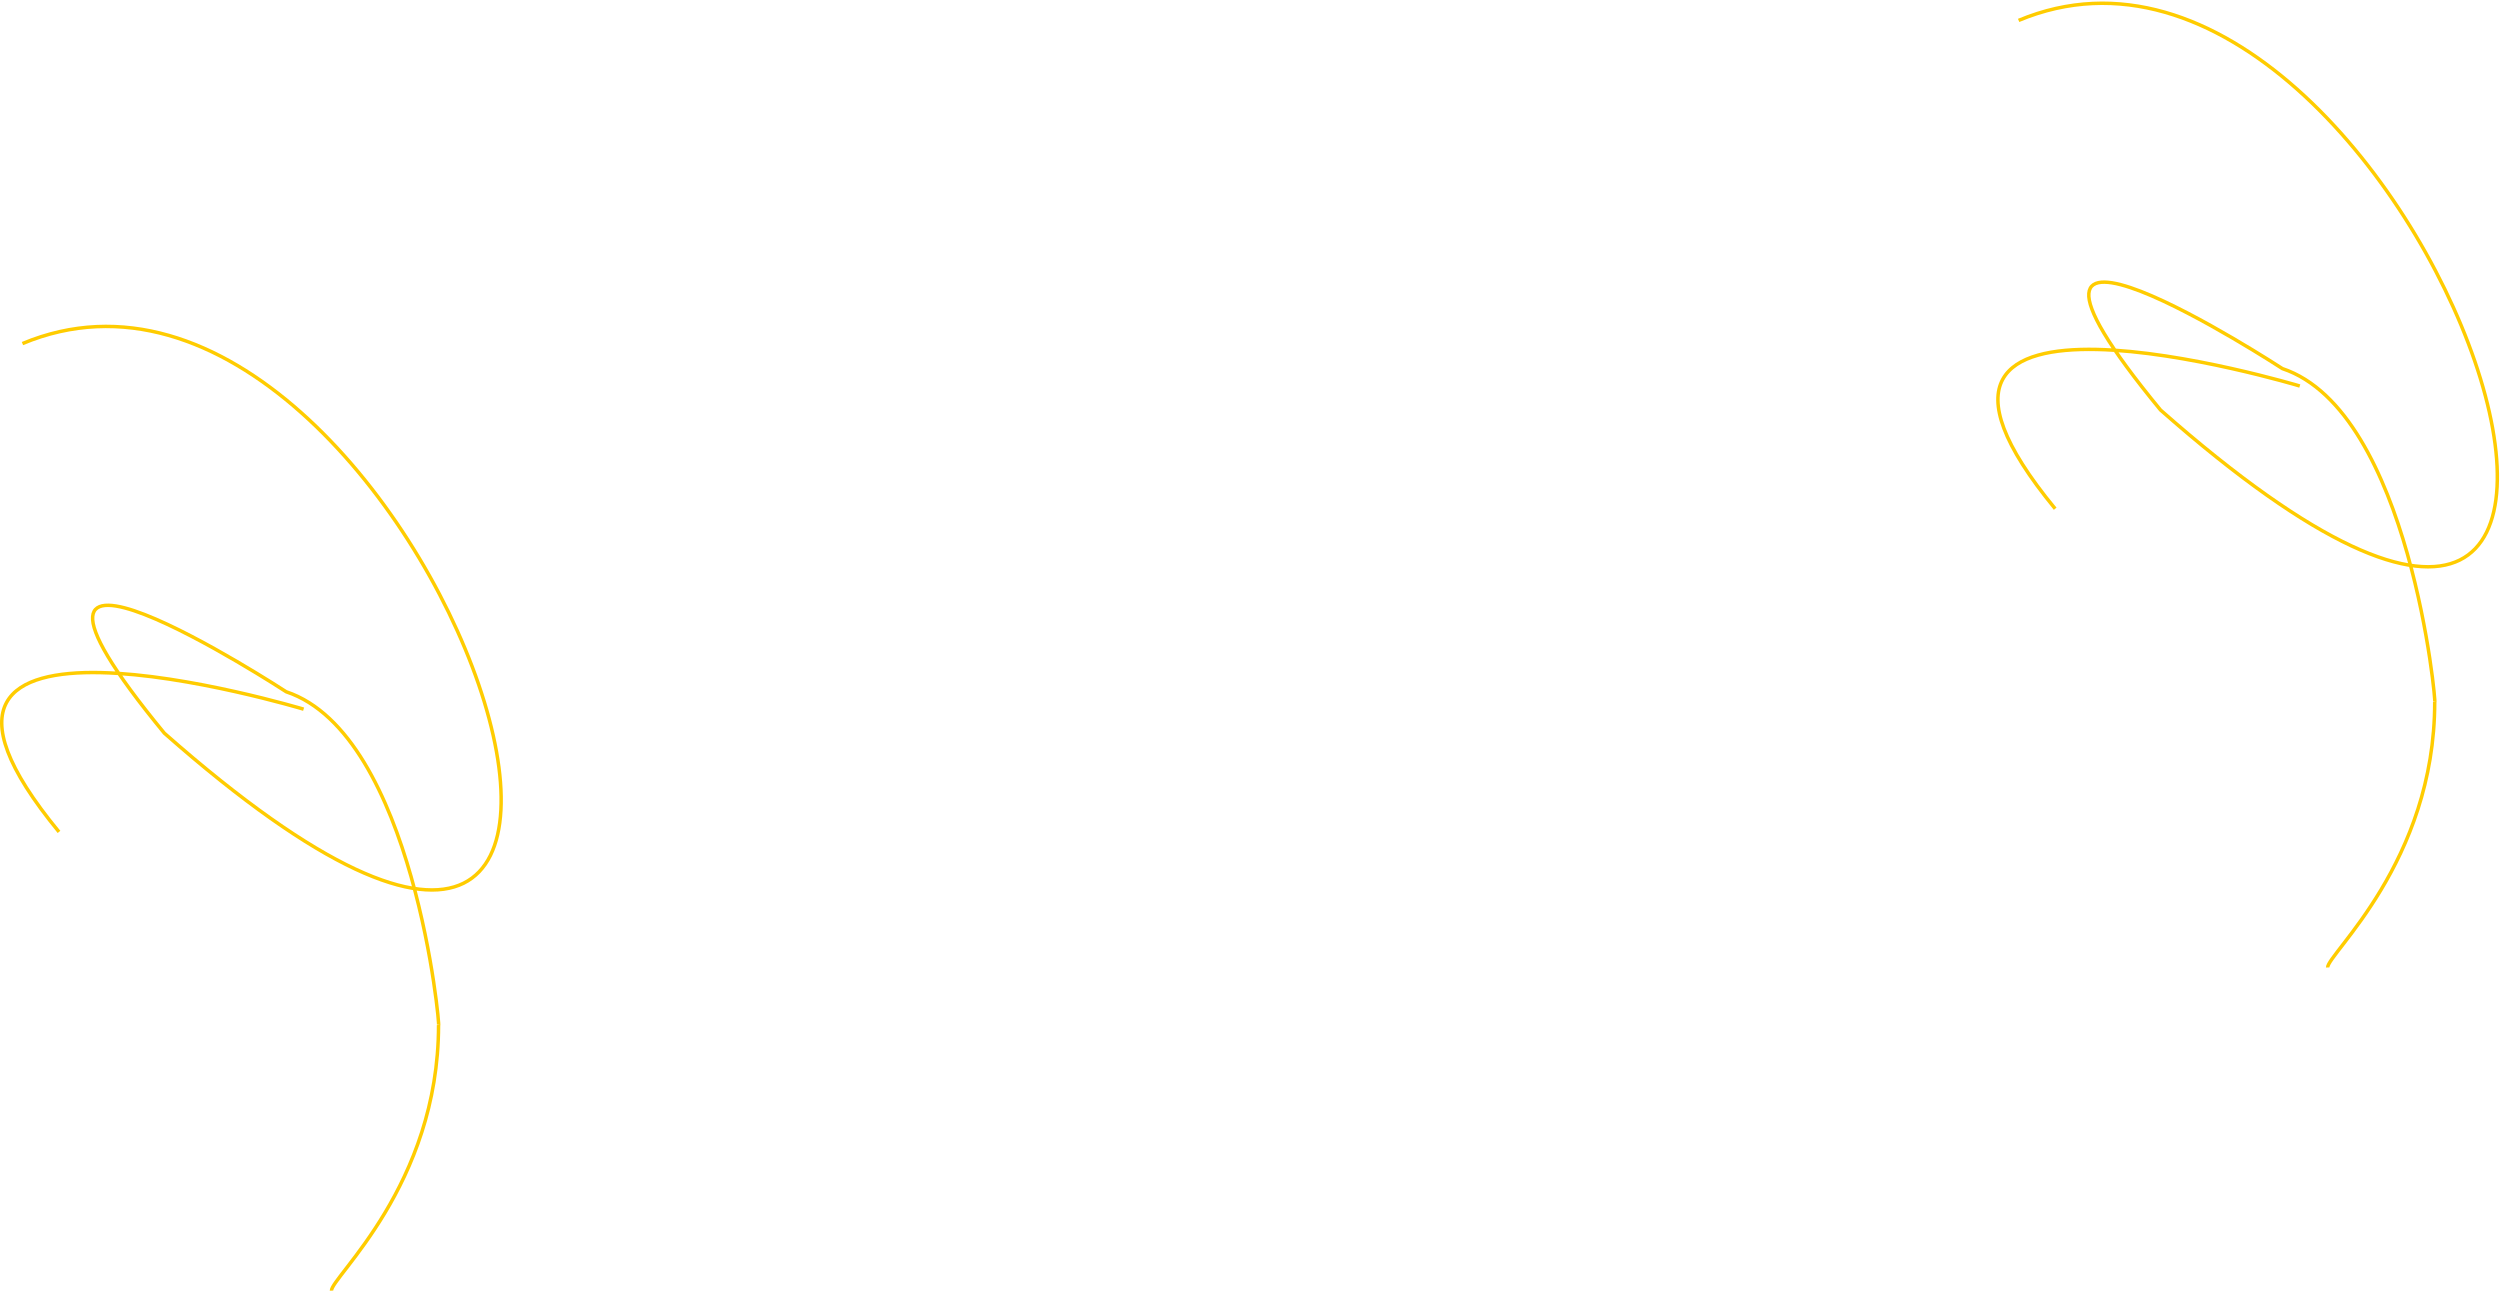
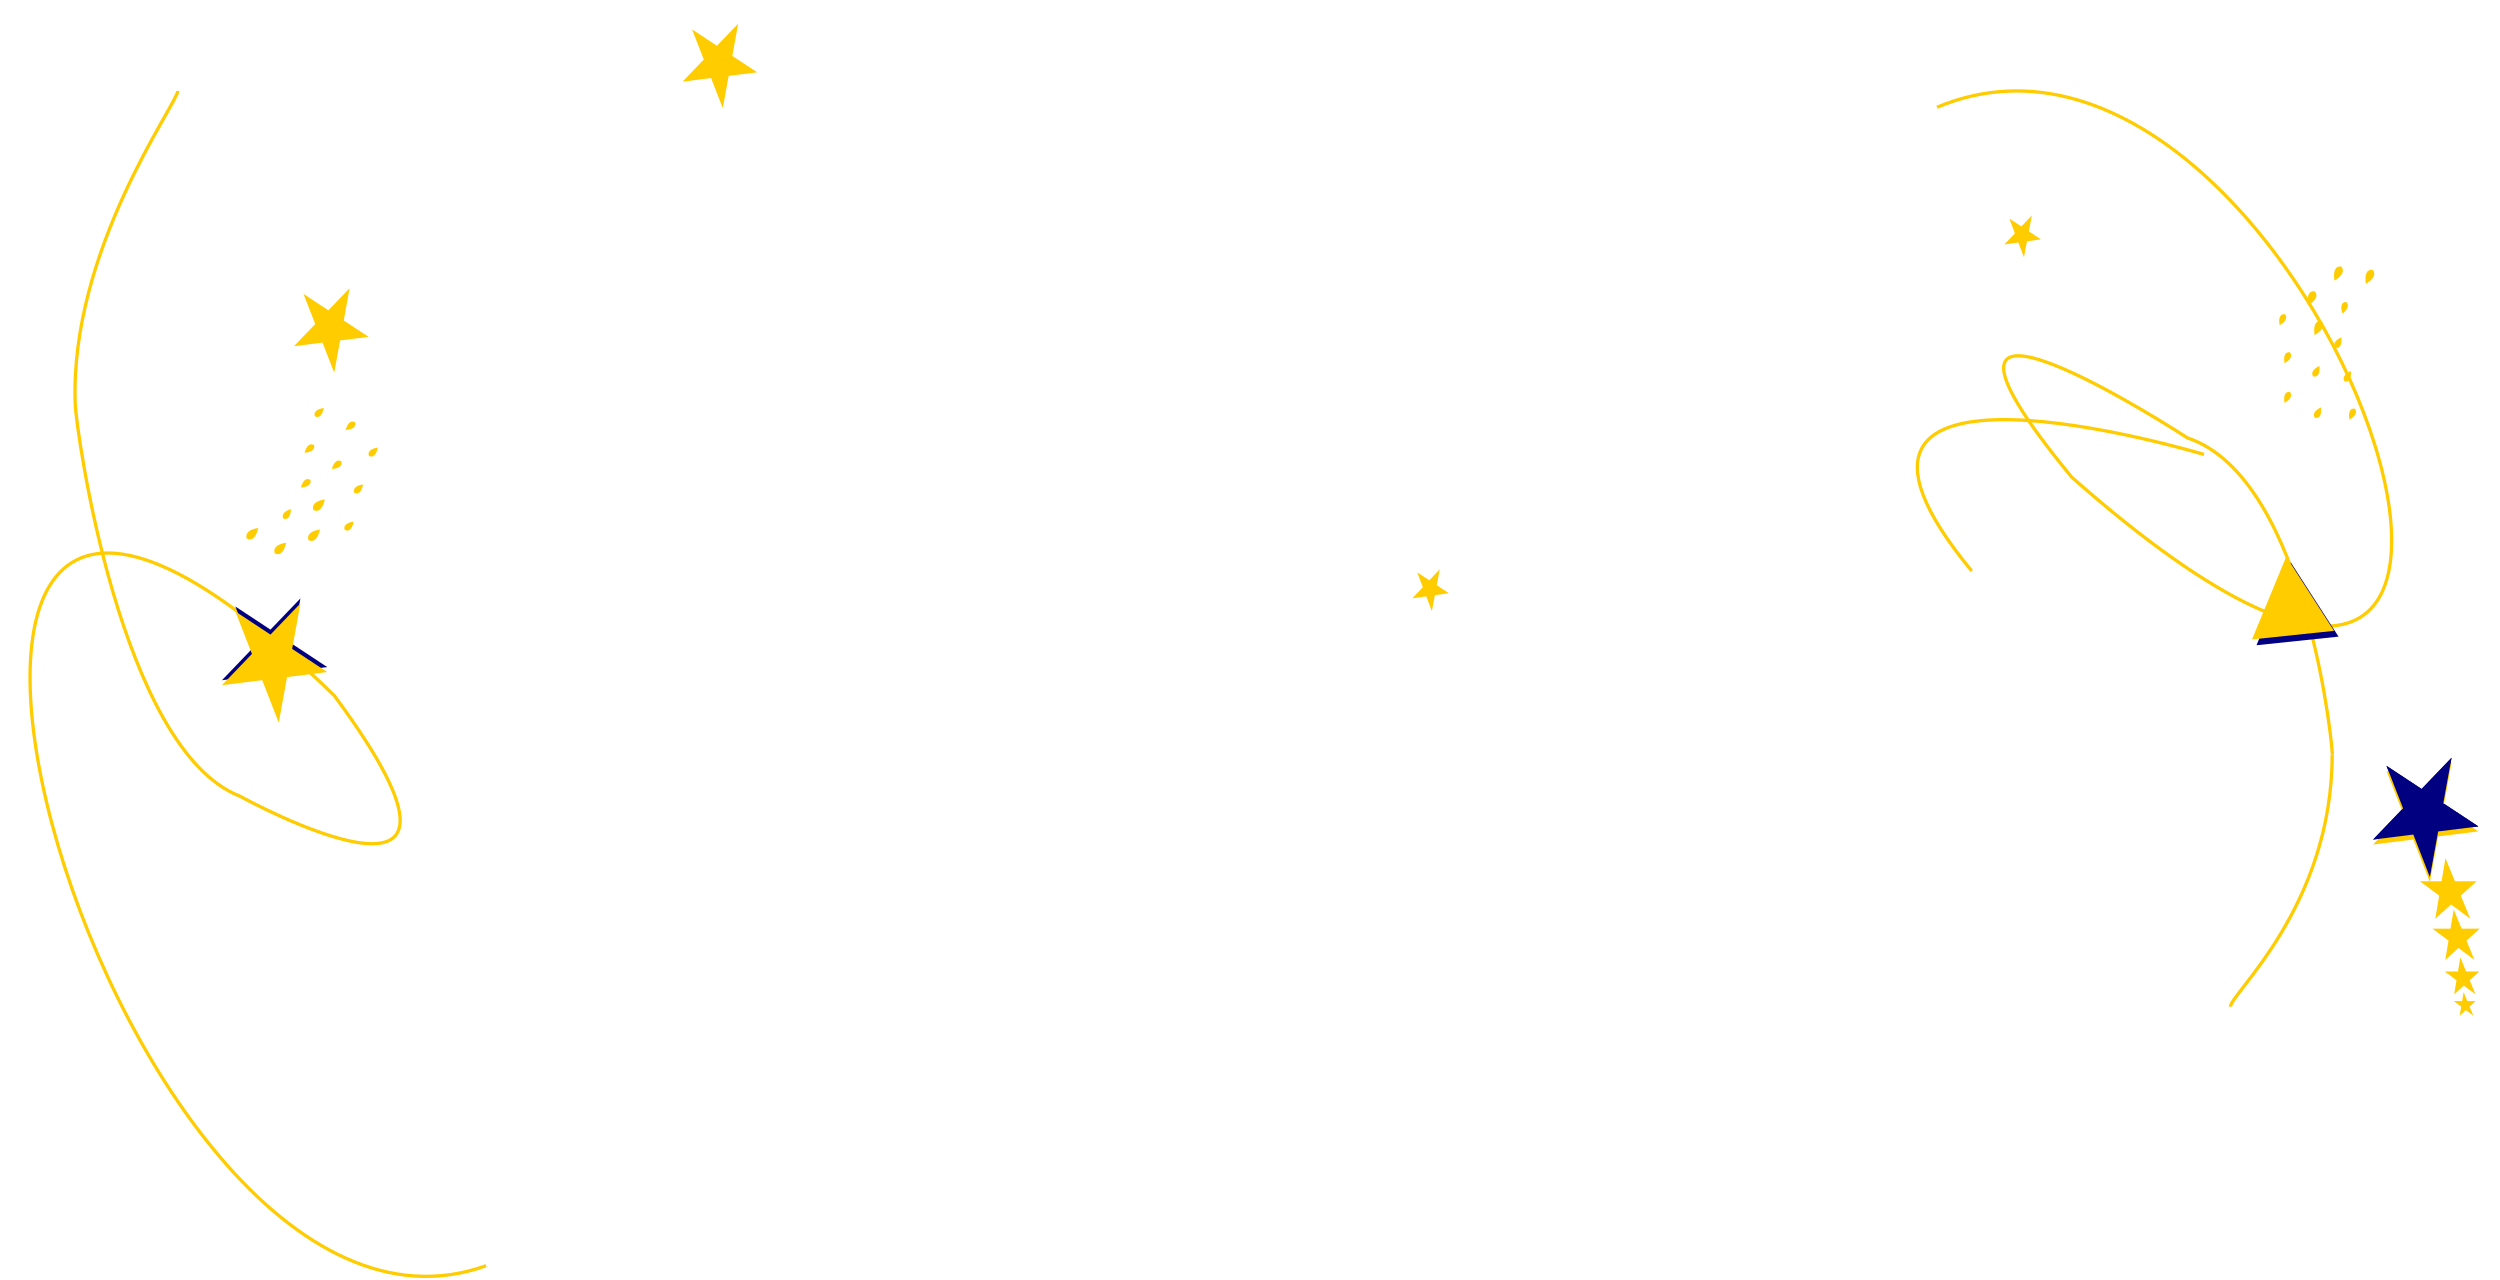
- <svg xmlns="http://www.w3.org/2000/svg" width="1436" height="742" viewBox="0 0 1436 742" fill="none">
-   <path d="M1337 555.723C1336.73 548.122 1398.5 495.223 1398.5 403.223C1399.67 406.785 1384.5 236.223 1311 211.723C1311 211.723 1117.5 85.5 1241 235.5C1602.5 554.5 1388 -83.778 1159.5 11.723M1321 221.723C1321 221.723 1057 142.222 1180.5 292.223" stroke="#FFCC00" stroke-width="2" />
-   <path d="M190.398 741.35C190.131 733.749 251.898 680.85 251.898 588.85C253.071 592.412 237.898 421.85 164.398 397.35C164.398 397.35 -29.102 271.127 94.397 421.127C455.898 740.127 241.398 101.85 12.898 197.35M174.398 407.35C174.398 407.35 -89.603 327.85 33.898 477.85" stroke="#FFCC00" stroke-width="2" />
+ <svg xmlns="http://www.w3.org/2000/svg" width="1512" height="774" viewBox="0 0 1512 774" fill="none">
+   <path d="M1349 608.85C1348.74 601.249 1410.5 548.35 1410.5 456.35C1411.68 459.912 1396.5 289.35 1323 264.85C1323 264.85 1129.5 138.627 1253 288.627C1614.5 607.627 1400 -30.65 1171.5 64.85M1333 274.85C1333 274.85 1069 195.35 1192.5 345.35" stroke="#FFCC00" stroke-width="2" />
+   <path d="M107.502 55C107.379 62.604 42.001 151 45.501 244.5C46.103 260.559 72.847 453.279 145 481.5C145 481.5 317.833 576.796 202.154 420.684C-142.585 83.641 60.921 849.207 294 765.5" stroke="#FFCC00" stroke-width="2" />
+   <path d="M211.444 174.283L207.894 193.814L222.938 203.735L205.699 205.885L202.149 225.416L195.045 207.213L177.806 209.363L190.655 195.963L183.551 177.761L198.595 187.682L211.444 174.283Z" fill="#FFCC00" />
+   <path d="M446.444 14.283L442.894 33.814L457.938 43.735L440.699 45.885L437.149 65.416L430.045 47.213L412.806 49.363L425.655 35.964L418.551 17.761L433.595 27.682L446.444 14.283Z" fill="#FFCC00" />
+   <path d="M870.784 344.253L868.953 353.945L876.253 358.759L867.822 359.936L865.992 369.628L862.612 360.663L854.181 361.84L860.523 355.122L857.142 346.157L864.442 350.97L870.784 344.253Z" fill="#FFCC00" />
+   <path d="M1228.88 130.253L1227.05 139.945L1234.35 144.759L1225.92 145.936L1224.09 155.628L1220.71 146.663L1212.27 147.84L1218.62 141.122L1215.24 132.157L1222.54 136.97L1228.88 130.253Z" fill="#FFCC00" />
+   <path d="M181.711 361.895L176.701 389.455L197.93 403.454L173.605 406.487L168.595 434.047L158.571 408.362L134.246 411.395L152.376 392.488L142.352 366.804L163.581 380.803L181.711 361.895Z" fill="#000080" />
+   <path d="M181.711 364.895L176.701 392.455L197.93 406.454L173.605 409.487L168.595 437.047L158.571 411.362L134.246 414.395L152.376 395.488L142.352 369.804L163.581 383.803L181.711 364.895Z" fill="#FFCC00" />
+   <path d="M1414.35 385.033L1364.73 390.237L1385.46 340.137L1414.35 385.033Z" fill="#000080" />
+   <path d="M1411.62 381.524L1362 386.728L1382.73 336.627L1411.62 381.524Z" fill="#FFCC00" />
+   <path d="M1418.9 182.627C1416.38 182.627 1415.12 184.838 1416.69 189.627C1418.58 188.276 1421.67 184.985 1418.9 182.627Z" fill="#FFCC00" />
+   <path d="M1403.99 194.194C1400.88 193.702 1398.88 196.262 1399.86 202.652C1402.46 201.306 1406.93 197.731 1403.99 194.194Z" fill="#FFCC00" />
+   <path d="M1415.99 161.194C1412.88 160.702 1410.88 163.262 1411.86 169.652C1414.46 168.306 1418.93 164.731 1415.99 161.194Z" fill="#FFCC00" />
+   <path d="M1399.99 176.194C1396.88 175.702 1394.88 178.262 1395.86 184.652C1398.46 183.306 1402.93 179.731 1399.99 176.194Z" fill="#FFCC00" />
+   <path d="M1434.99 163.194C1431.88 162.702 1429.88 165.262 1430.86 171.652C1433.46 170.306 1437.93 166.731 1434.99 163.194Z" fill="#FFCC00" />
+   <path d="M1412.34 210.338C1414.8 210.902 1416.52 209.029 1416.06 204.009C1413.92 204.903 1410.17 207.419 1412.34 210.338Z" fill="#FFCC00" />
+   <path d="M1399.08 227.697C1401.53 228.261 1403.25 226.389 1402.79 221.369C1400.65 222.262 1396.91 224.779 1399.08 227.697Z" fill="#FFCC00" />
+   <path d="M1418.08 230.697C1420.53 231.261 1422.25 229.389 1421.79 224.369C1419.65 225.262 1415.91 227.779 1418.08 230.697Z" fill="#FFCC00" />
+   <path d="M1400.08 252.697C1402.53 253.261 1404.25 251.389 1403.79 246.369C1401.65 247.262 1397.91 249.779 1400.08 252.697Z" fill="#FFCC00" />
+   <path d="M1424.14 247.158C1421.65 246.785 1420.08 248.785 1420.92 253.754C1422.99 252.698 1426.53 249.899 1424.14 247.158Z" fill="#FFCC00" />
+   <path d="M1384.9 237.056C1382.42 236.683 1380.84 238.683 1381.69 243.653C1383.76 242.596 1387.29 239.798 1384.9 237.056Z" fill="#FFCC00" />
+   <path d="M1384.9 213.056C1382.42 212.683 1380.84 214.683 1381.69 219.653C1383.76 218.596 1387.29 215.798 1384.9 213.056Z" fill="#FFCC00" />
+   <path d="M1381.9 190.056C1379.42 189.683 1377.84 191.683 1378.69 196.653C1380.76 195.596 1384.29 192.798 1381.9 190.056Z" fill="#FFCC00" />
+   <path d="M171.369 313.611C173.706 314.544 175.695 312.957 176.01 307.926C173.756 308.481 169.672 310.394 171.369 313.611Z" fill="#FFCC00" />
+   <path d="M189.506 308.396C192.209 310.006 195.014 308.369 196.476 302.072C193.56 302.357 188.084 304.021 189.506 308.396Z" fill="#FFCC00" />
+   <path d="M166.126 334.595C168.829 336.205 171.634 334.568 173.096 328.271C170.18 328.556 164.704 330.22 166.126 334.595Z" fill="#FFCC00" />
+   <path d="M186.547 326.596C189.25 328.206 192.056 326.569 193.517 320.272C190.602 320.557 185.125 322.221 186.547 326.596Z" fill="#FFCC00" />
+   <path d="M149.222 325.693C151.924 327.303 154.73 325.666 156.192 319.369C153.276 319.654 147.8 321.318 149.222 325.693Z" fill="#FFCC00" />
+   <path d="M187.73 290.305C185.661 288.872 183.368 289.972 181.934 294.805C184.254 294.77 188.663 293.82 187.73 290.305Z" fill="#FFCC00" />
+   <path d="M206.486 279.101C204.418 277.668 202.124 278.769 200.69 283.601C203.011 283.566 207.419 282.616 206.486 279.101Z" fill="#FFCC00" />
+   <path d="M189.953 269.271C187.884 267.837 185.591 268.938 184.156 273.771C186.477 273.735 190.885 272.785 189.953 269.271Z" fill="#FFCC00" />
+   <path d="M214.826 255.512C212.757 254.079 210.464 255.18 209.03 260.012C211.351 259.977 215.759 259.027 214.826 255.512Z" fill="#FFCC00" />
+   <path d="M190.426 251.736C192.6 253.005 194.801 251.73 195.857 246.801C193.546 247.016 189.225 248.304 190.426 251.736Z" fill="#FFCC00" />
+   <path d="M223.119 275.664C225.293 276.933 227.494 275.658 228.55 270.729C226.239 270.944 221.917 272.232 223.119 275.664Z" fill="#FFCC00" />
+   <path d="M214.221 297.954C216.395 299.222 218.596 297.948 219.652 293.019C217.341 293.234 213.02 294.522 214.221 297.954Z" fill="#FFCC00" />
+   <path d="M208.48 320.427C210.654 321.695 212.855 320.421 213.911 315.492C211.6 315.707 207.278 316.995 208.48 320.427Z" fill="#FFCC00" />
+   <path d="M745.999 337.627L766.386 204.127L781.504 105.127L760.43 243.127L735.004 409.627L745.999 337.627Z" fill="#D9D9D9" />
+   <path d="M1482.71 458.268L1477.7 485.827L1498.93 499.827L1474.6 502.86L1469.59 530.419L1459.57 504.735L1435.24 507.768L1453.37 488.861L1443.35 463.176L1464.58 477.175L1482.71 458.268Z" fill="#000080" />
+   <path d="M1482.71 461.268L1477.7 488.827L1498.93 502.827L1474.6 505.86L1469.59 533.419L1459.57 507.735L1435.24 510.768L1453.37 491.861L1443.35 466.176L1464.58 480.175L1482.71 461.268Z" fill="#FFCC00" />
+   <path d="M1482.71 458.268L1477.7 485.827L1498.93 499.827L1474.6 502.86L1469.59 530.419L1459.57 504.735L1435.24 507.768L1453.37 488.861L1443.35 463.176L1464.58 477.175L1482.71 458.268Z" fill="#000080" />
+   <path d="M1484 550L1488.79 561.67L1499.68 561.67L1491.74 568.882L1496.53 580.552L1486.84 573.34L1478.9 580.552L1480.85 568.882L1471.15 561.67L1482.05 561.67L1484 550Z" fill="#FFCC00" />
+   <path d="M1488 579L1491.51 587.558H1499.5L1493.68 592.847L1497.19 601.405L1490.08 596.116L1484.26 601.405L1485.69 592.847L1478.58 587.558H1486.57L1488 579Z" fill="#FFCC00" />
+   <path d="M1490 600L1492.23 605.446H1497.32L1493.61 608.812L1495.85 614.258L1491.32 610.892L1487.62 614.258L1488.53 608.812L1484 605.446H1489.09L1490 600Z" fill="#FFCC00" />
+   <path d="M1479 519L1484.74 533.002H1497.82L1488.29 541.656L1494.03 555.658L1482.4 547.005L1472.87 555.658L1475.21 541.656L1463.58 533.002H1476.66L1479 519Z" fill="#FFCC00" />
</svg>
